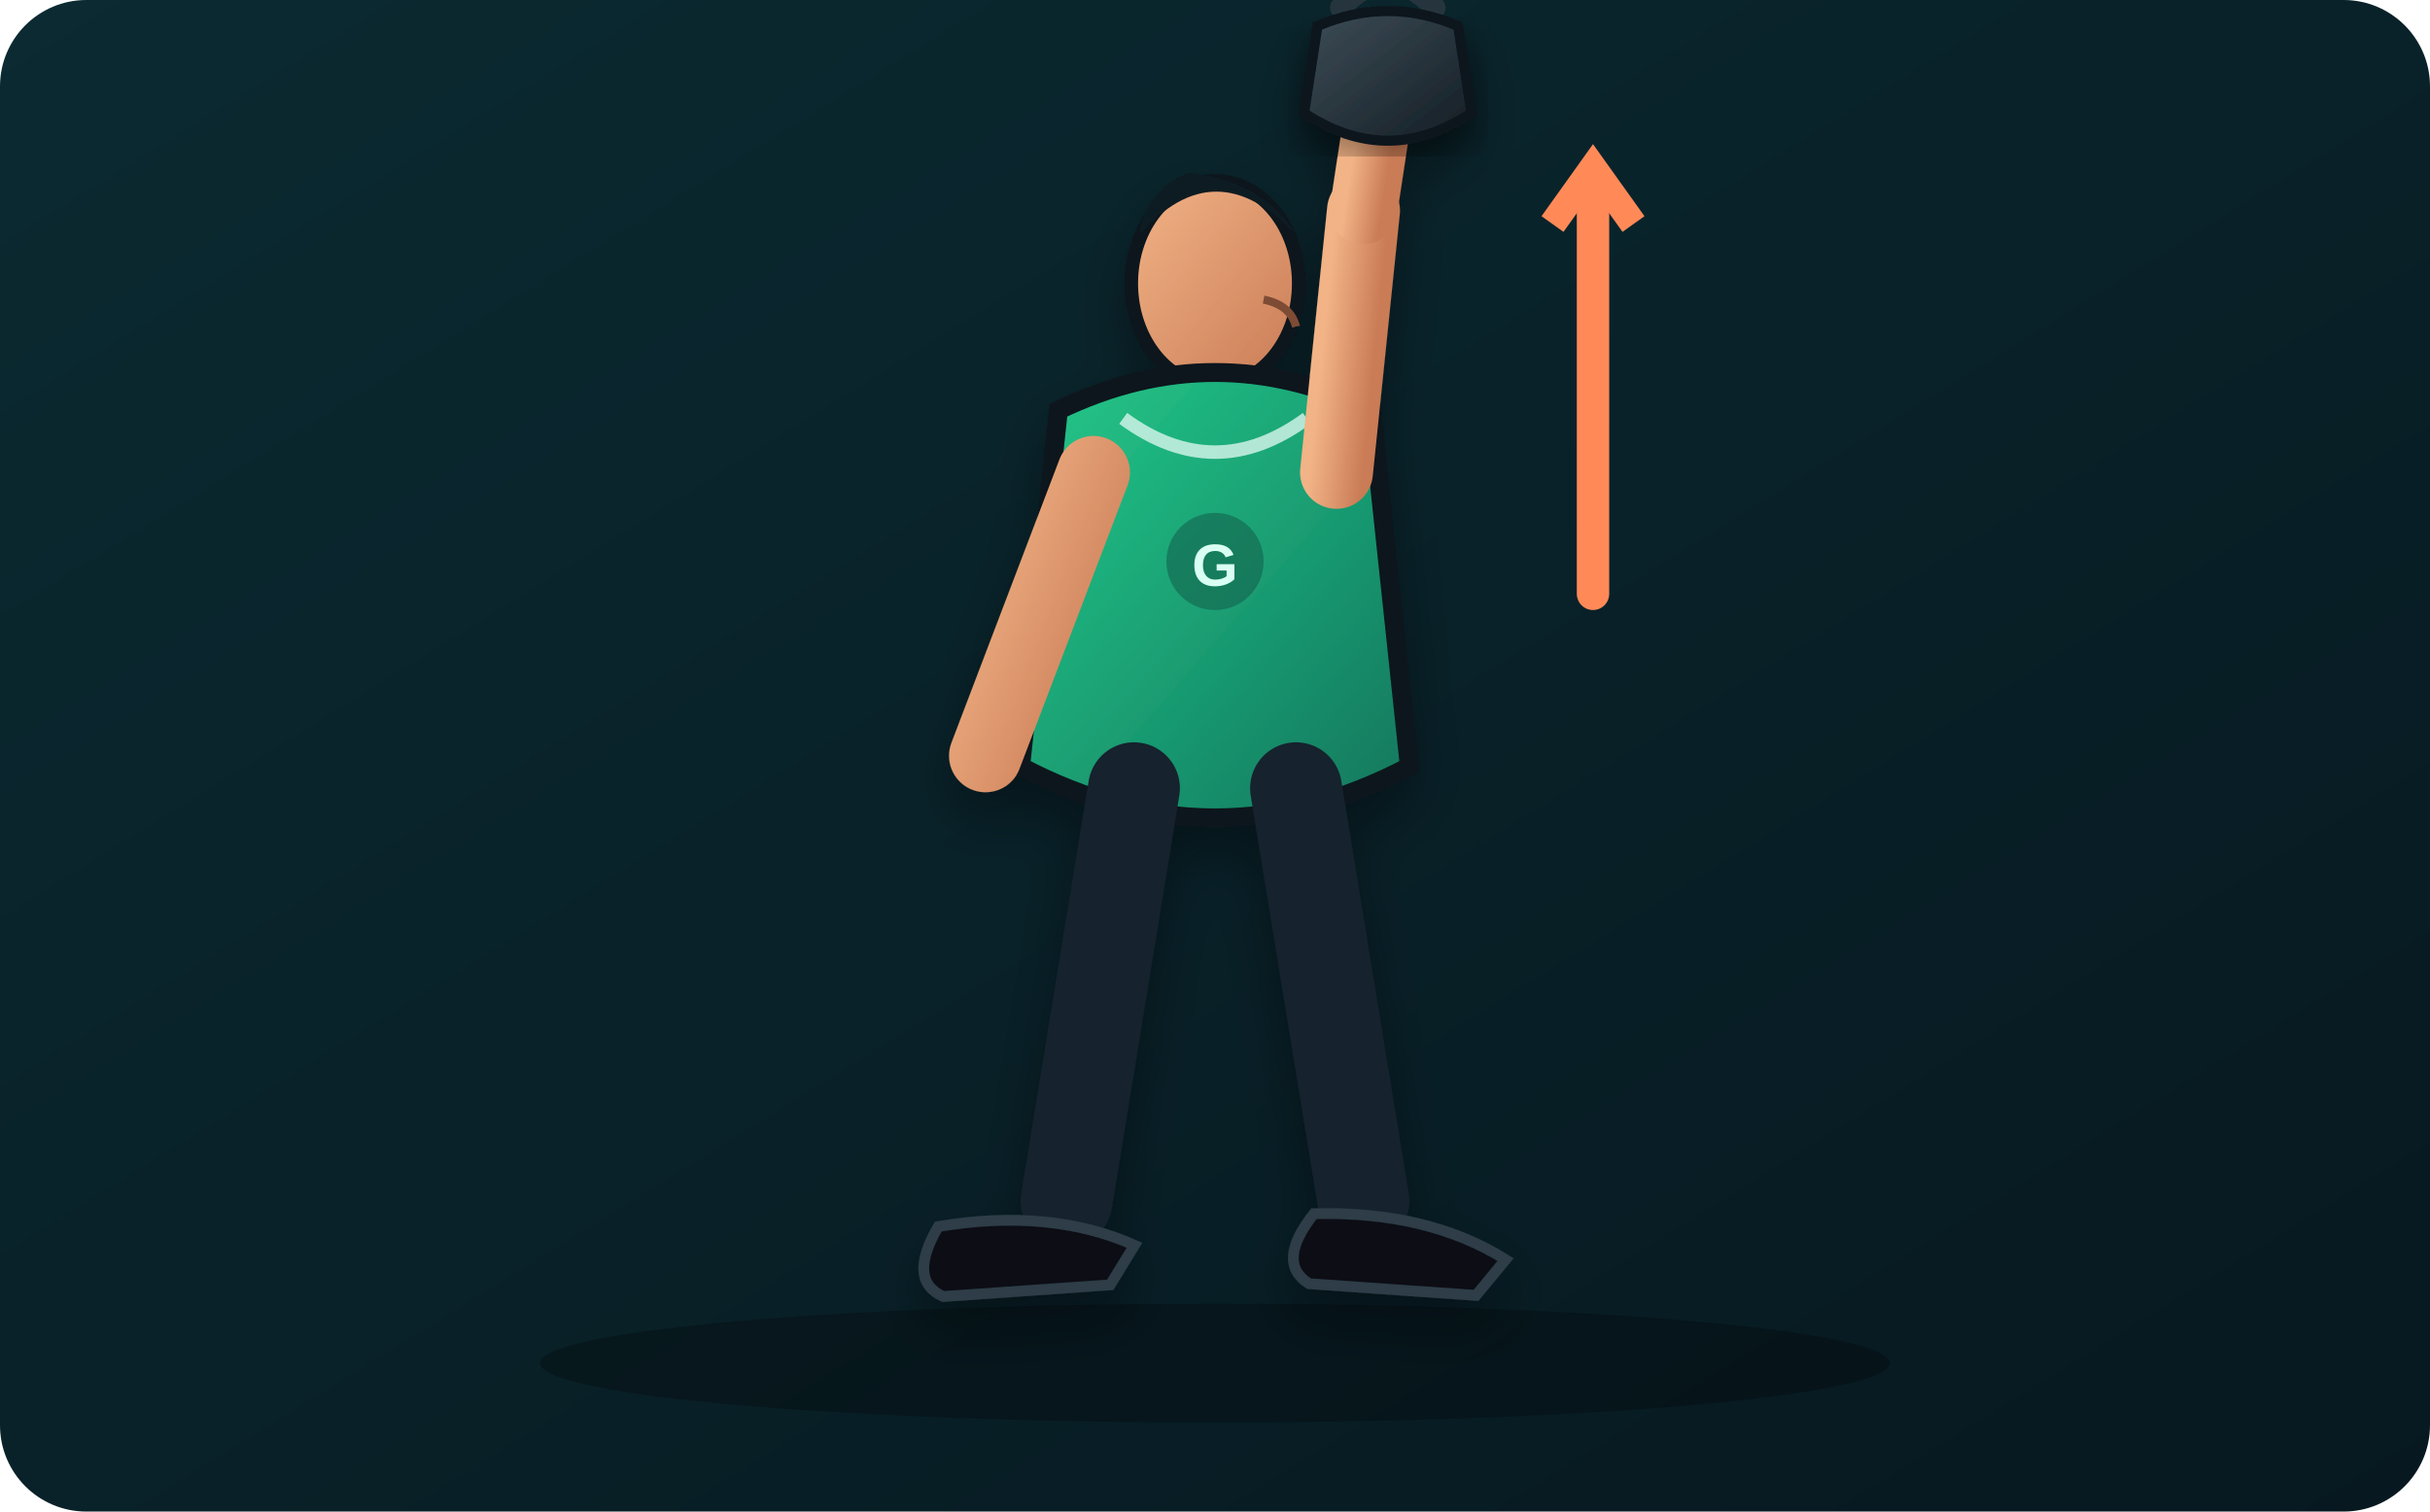
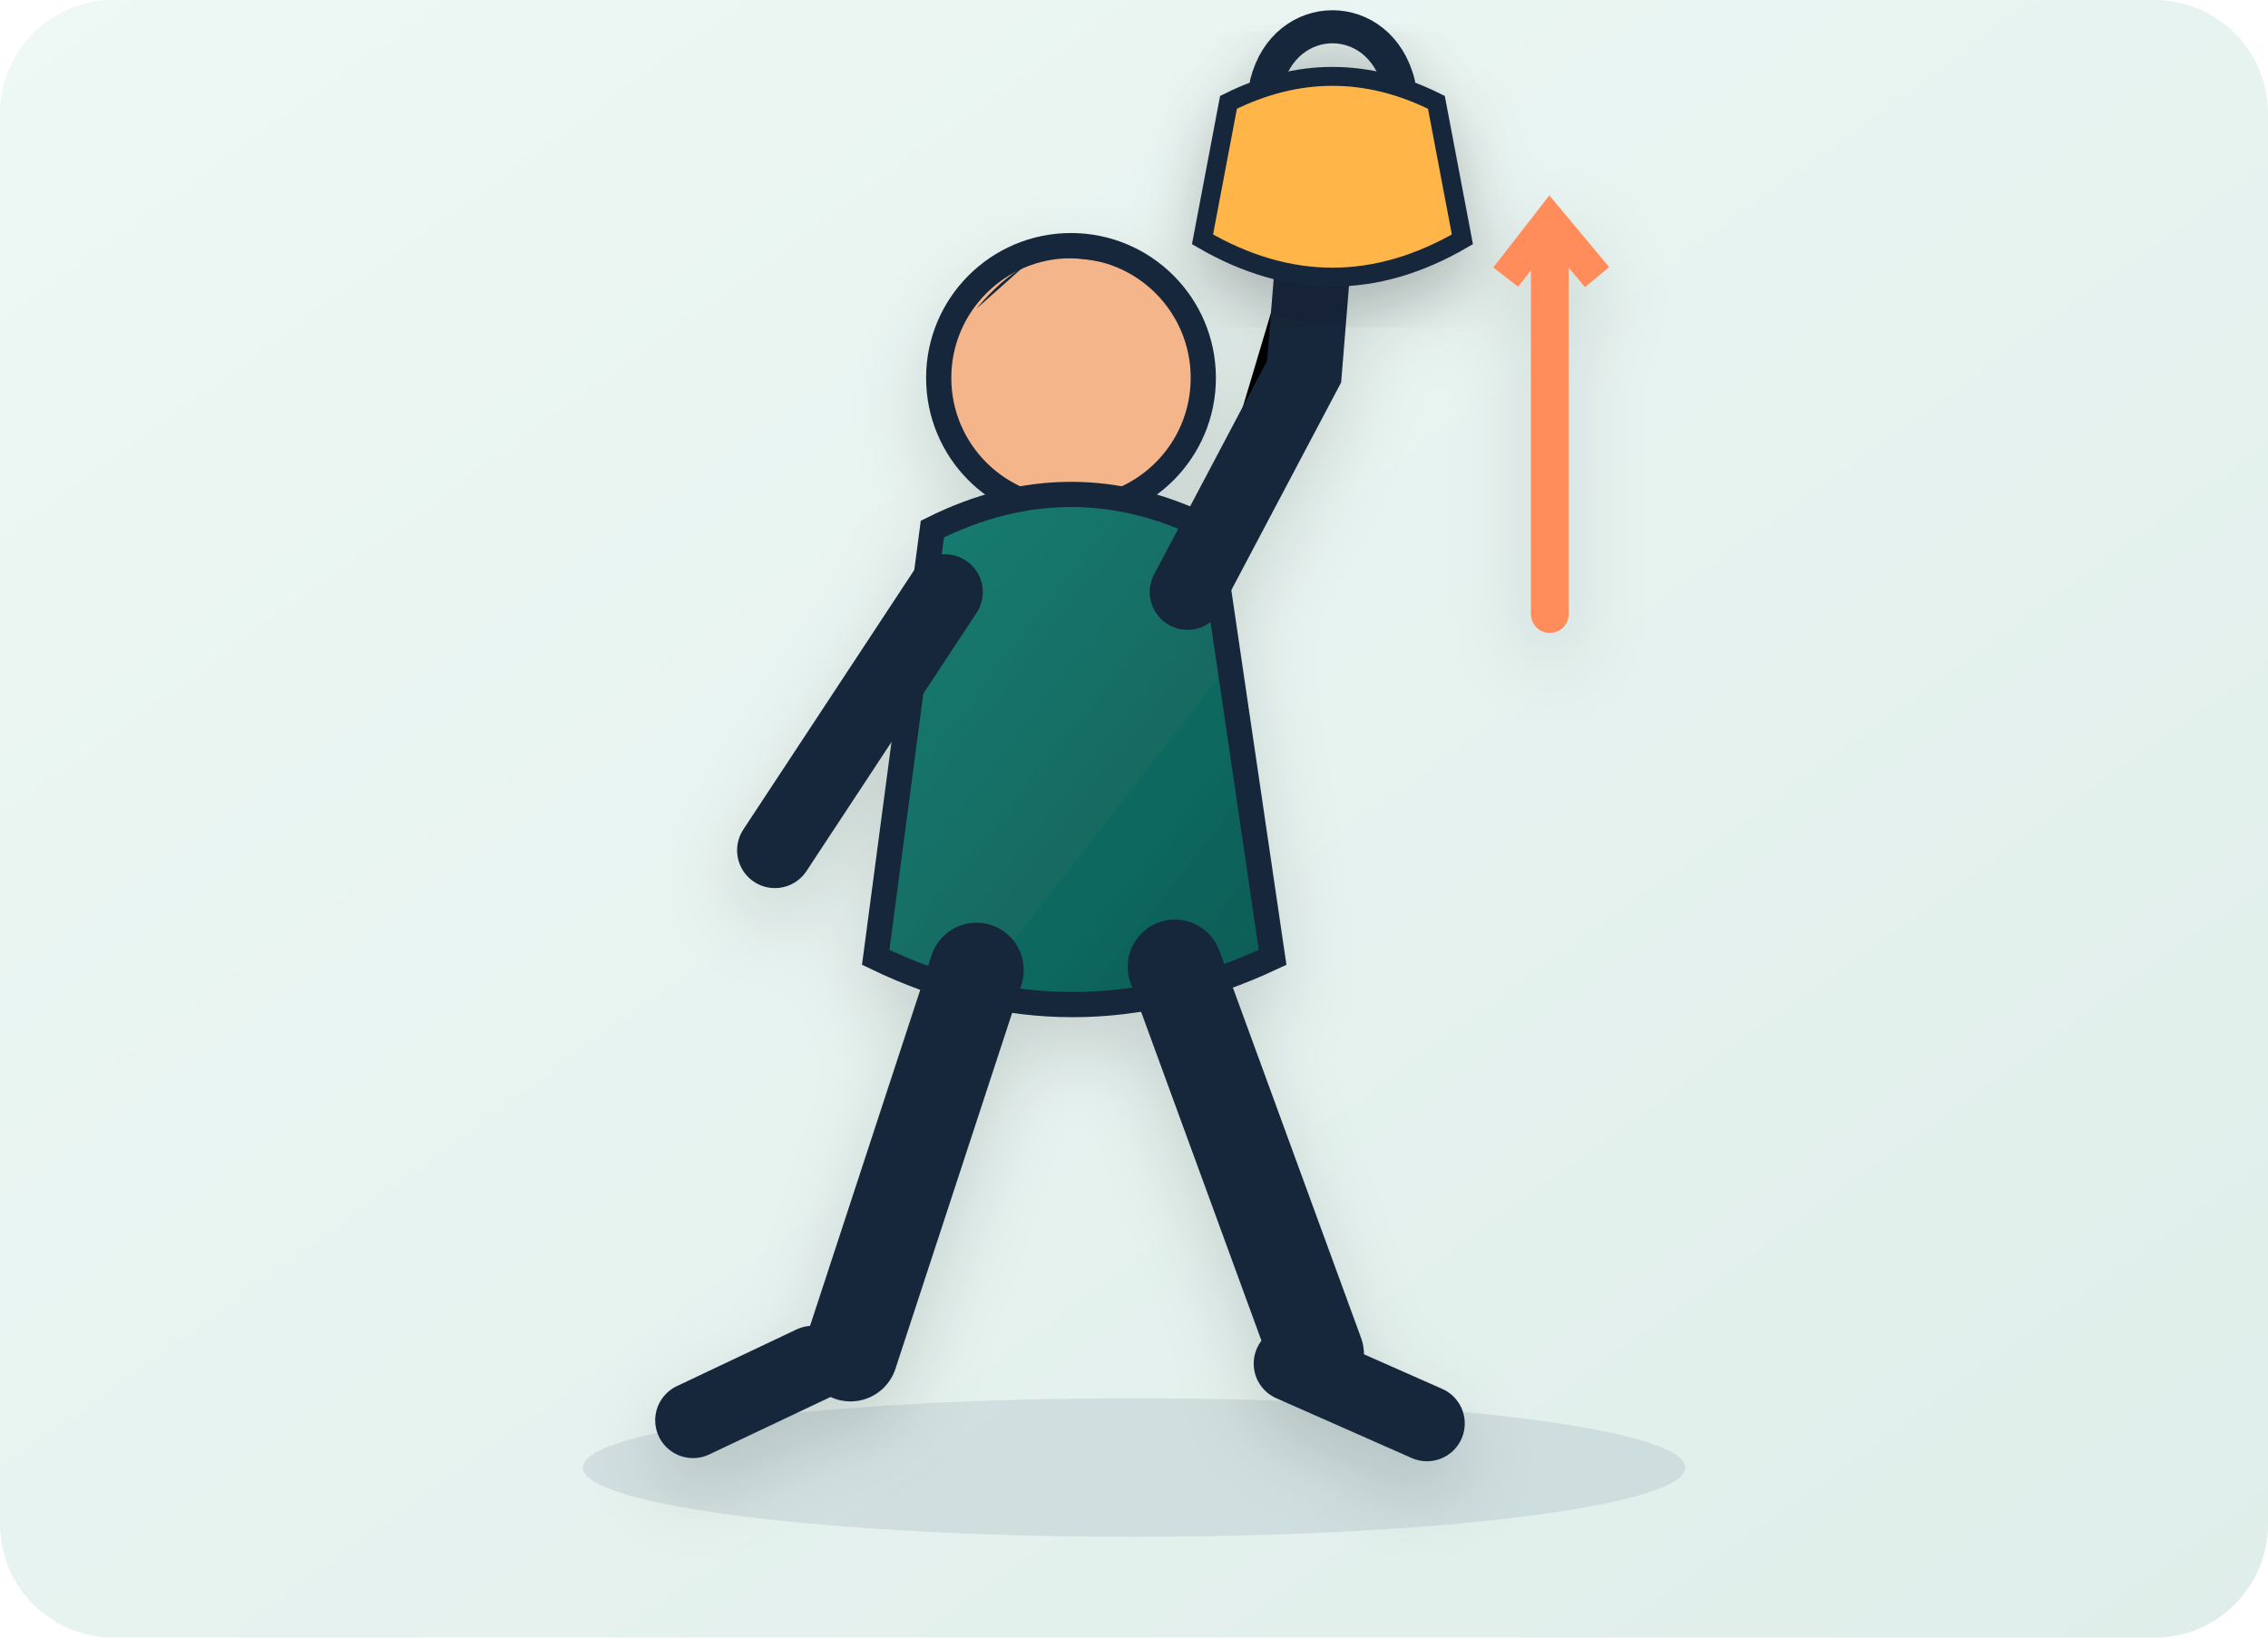
- <svg xmlns="http://www.w3.org/2000/svg" viewBox="0 0 900 560" role="img" aria-labelledby="t d">
+ <svg xmlns="http://www.w3.org/2000/svg" viewBox="0 0 720 520" role="img" aria-labelledby="title desc">
  <defs>
    <linearGradient id="bg" x1="0" y1="0" x2="1" y2="1">
-       <stop offset="0" stop-color="#0b2a31" />
-       <stop offset="1" stop-color="#071820" />
+       <stop offset="0%" stop-color="#eef8f5" />
+       <stop offset="100%" stop-color="#dfeeea" />
    </linearGradient>
    <linearGradient id="shirt" x1="0" y1="0" x2="1" y2="1">
-       <stop offset="0" stop-color="#24c98a" />
-       <stop offset="1" stop-color="#11765d" />
+       <stop offset="0%" stop-color="#177f73" />
+       <stop offset="100%" stop-color="#0e5c55" />
    </linearGradient>
-     <linearGradient id="skin" x1="0" y1="0" x2="1" y2="1">
-       <stop offset="0" stop-color="#f2b386" />
-       <stop offset="1" stop-color="#c97b55" />
-     </linearGradient>
-     <linearGradient id="bell" x1="0" y1="0" x2="1" y2="1">
-       <stop offset="0" stop-color="#3d4d57" />
-       <stop offset="1" stop-color="#141d24" />
-     </linearGradient>
-     <filter id="shadow">
-       <feDropShadow dx="0" dy="10" stdDeviation="10" flood-color="#000" flood-opacity=".35" />
+     <filter id="shadow" x="-20%" y="-20%" width="140%" height="140%">
+       <feDropShadow dx="0" dy="10" stdDeviation="12" flood-opacity=".14" />
    </filter>
  </defs>
-   <rect width="900" height="560" rx="32" fill="url(#bg)" />
-   <ellipse cx="450" cy="505" rx="250" ry="22" fill="#000" opacity=".25" />
+   <rect width="720" height="520" rx="36" fill="url(#bg)" />
+   <ellipse cx="360" cy="466" rx="175" ry="22" fill="#17324d" opacity=".10" />
  <g filter="url(#shadow)">
-     <g transform="translate(450 105) scale(1)">
-       <ellipse cx="0" cy="0" rx="31" ry="38" fill="url(#skin)" stroke="#08151d" stroke-width="5" />
-       <path d="M-28 -18 Q0 -50 30 -18 Q18 -38 -10 -41 Q-26 -34 -28 -18Z" fill="#111b22" />
-       <path d="M18 6 q10 2 12 10" stroke="#7e4b35" stroke-width="3" fill="none" />
+     <circle cx="340" cy="120" r="42" fill="#f4b58b" stroke="#14263b" stroke-width="8" />
+     <path d="M310 98 Q340 62 374 98 Q362 80 328 82Z" fill="#14263b" />
+     <path d="M296 168 Q340 146 384 168 L404 304 Q340 334 278 304 Z" fill="url(#shirt)" stroke="#14263b" stroke-width="8" />
+     <path d="M300 188 L246 270" stroke="#14263b" stroke-width="24" stroke-linecap="round" />
+     <path d="M377 188 L414 118 L420 44" stroke="#14263b" stroke-width="24" stroke-linecap="round" />
+     <path d="M310 308 L270 430" stroke="#14263b" stroke-width="30" stroke-linecap="round" />
+     <path d="M373 307 L418 430" stroke="#14263b" stroke-width="30" stroke-linecap="round" />
+     <path d="M258 433 L220 451" stroke="#14263b" stroke-width="24" stroke-linecap="round" />
+     <path d="M410 433 L453 452" stroke="#14263b" stroke-width="24" stroke-linecap="round" />
+     <g transform="translate(423 34) scale(0.75)" filter="url(#shadow)">
+       <path d="M-28 -10 C-20 -42,20 -42,28 -10" fill="none" stroke="#14263b" stroke-width="14" stroke-linecap="round" />
+       <path d="M-44 -2 Q0 -24 44 -2 L55 56 Q0 88 -55 56 Z" fill="#ffb547" stroke="#14263b" stroke-width="8" />
    </g>
-     <g transform="translate(450 222) rotate(0) scale(1)">
-       <path d="M-58 -70 Q0 -98 58 -70 L72 62 Q0 100 -72 62 Z" fill="url(#shirt)" stroke="#08151d" stroke-width="7" />
-       <path d="M-34 -67 Q0 -42 34 -67" fill="none" stroke="#d7f6ec" stroke-width="5" opacity=".8" />
-       <circle cx="0" cy="-14" r="18" fill="#0f5c49" opacity=".55" />
-       <text x="0" y="-5" text-anchor="middle" font-family="Arial" font-size="22" font-weight="900" fill="#d9fff3">G</text>
-     </g>
-     <path d="M405 175 L365 280" stroke="url(#skin)" stroke-width="27" stroke-linecap="round" />
-     <path d="M495 175 L505 78" stroke="url(#skin)" stroke-width="27" stroke-linecap="round" />
-     <path d="M505 78 L512 32" stroke="url(#skin)" stroke-width="25" stroke-linecap="round" />
-     <path d="M420 292 L395 445" stroke="#17242e" stroke-width="34" stroke-linecap="round" />
-     <path d="M480 292 L505 445" stroke="#17242e" stroke-width="34" stroke-linecap="round" />
-     <g transform="translate(382 460) rotate(-4)">
-       <path d="M-34 -8 Q8 -12 38 4 L28 18 H-34 Q-47 11 -34 -8Z" fill="#0b1015" stroke="#2d3c46" stroke-width="4" />
-     </g>
-     <g transform="translate(520 460) rotate(4)">
-       <path d="M-34 -8 Q8 -12 38 4 L28 18 H-34 Q-47 11 -34 -8Z" fill="#0b1015" stroke="#2d3c46" stroke-width="4" />
-     </g>
-     <g transform="translate(514 14) scale(0.62)" filter="url(#shadow)">
-       <path d="M-28 -18 Q0 -48 28 -18" fill="none" stroke="#26343d" stroke-width="13" stroke-linecap="round" />
-       <path d="M-42 -7 Q0 -25 42 -7 L50 45 Q0 78 -50 45Z" fill="url(#bell)" stroke="#08151d" stroke-width="6" />
-     </g>
+     <path d="M492 195 L492 72" stroke="#ff8c5a" stroke-width="12" stroke-linecap="round" />
+     <path d="M478 88 L492 70 L507 88" fill="none" stroke="#ff8c5a" stroke-width="10" />
  </g>
-   <path d="M590 220 L590 65" stroke="#ff8a58" stroke-width="12" stroke-linecap="round" />
-   <path d="M575 83 L590 62 L605 83" fill="none" stroke="#ff8a58" stroke-width="10" />
</svg>
